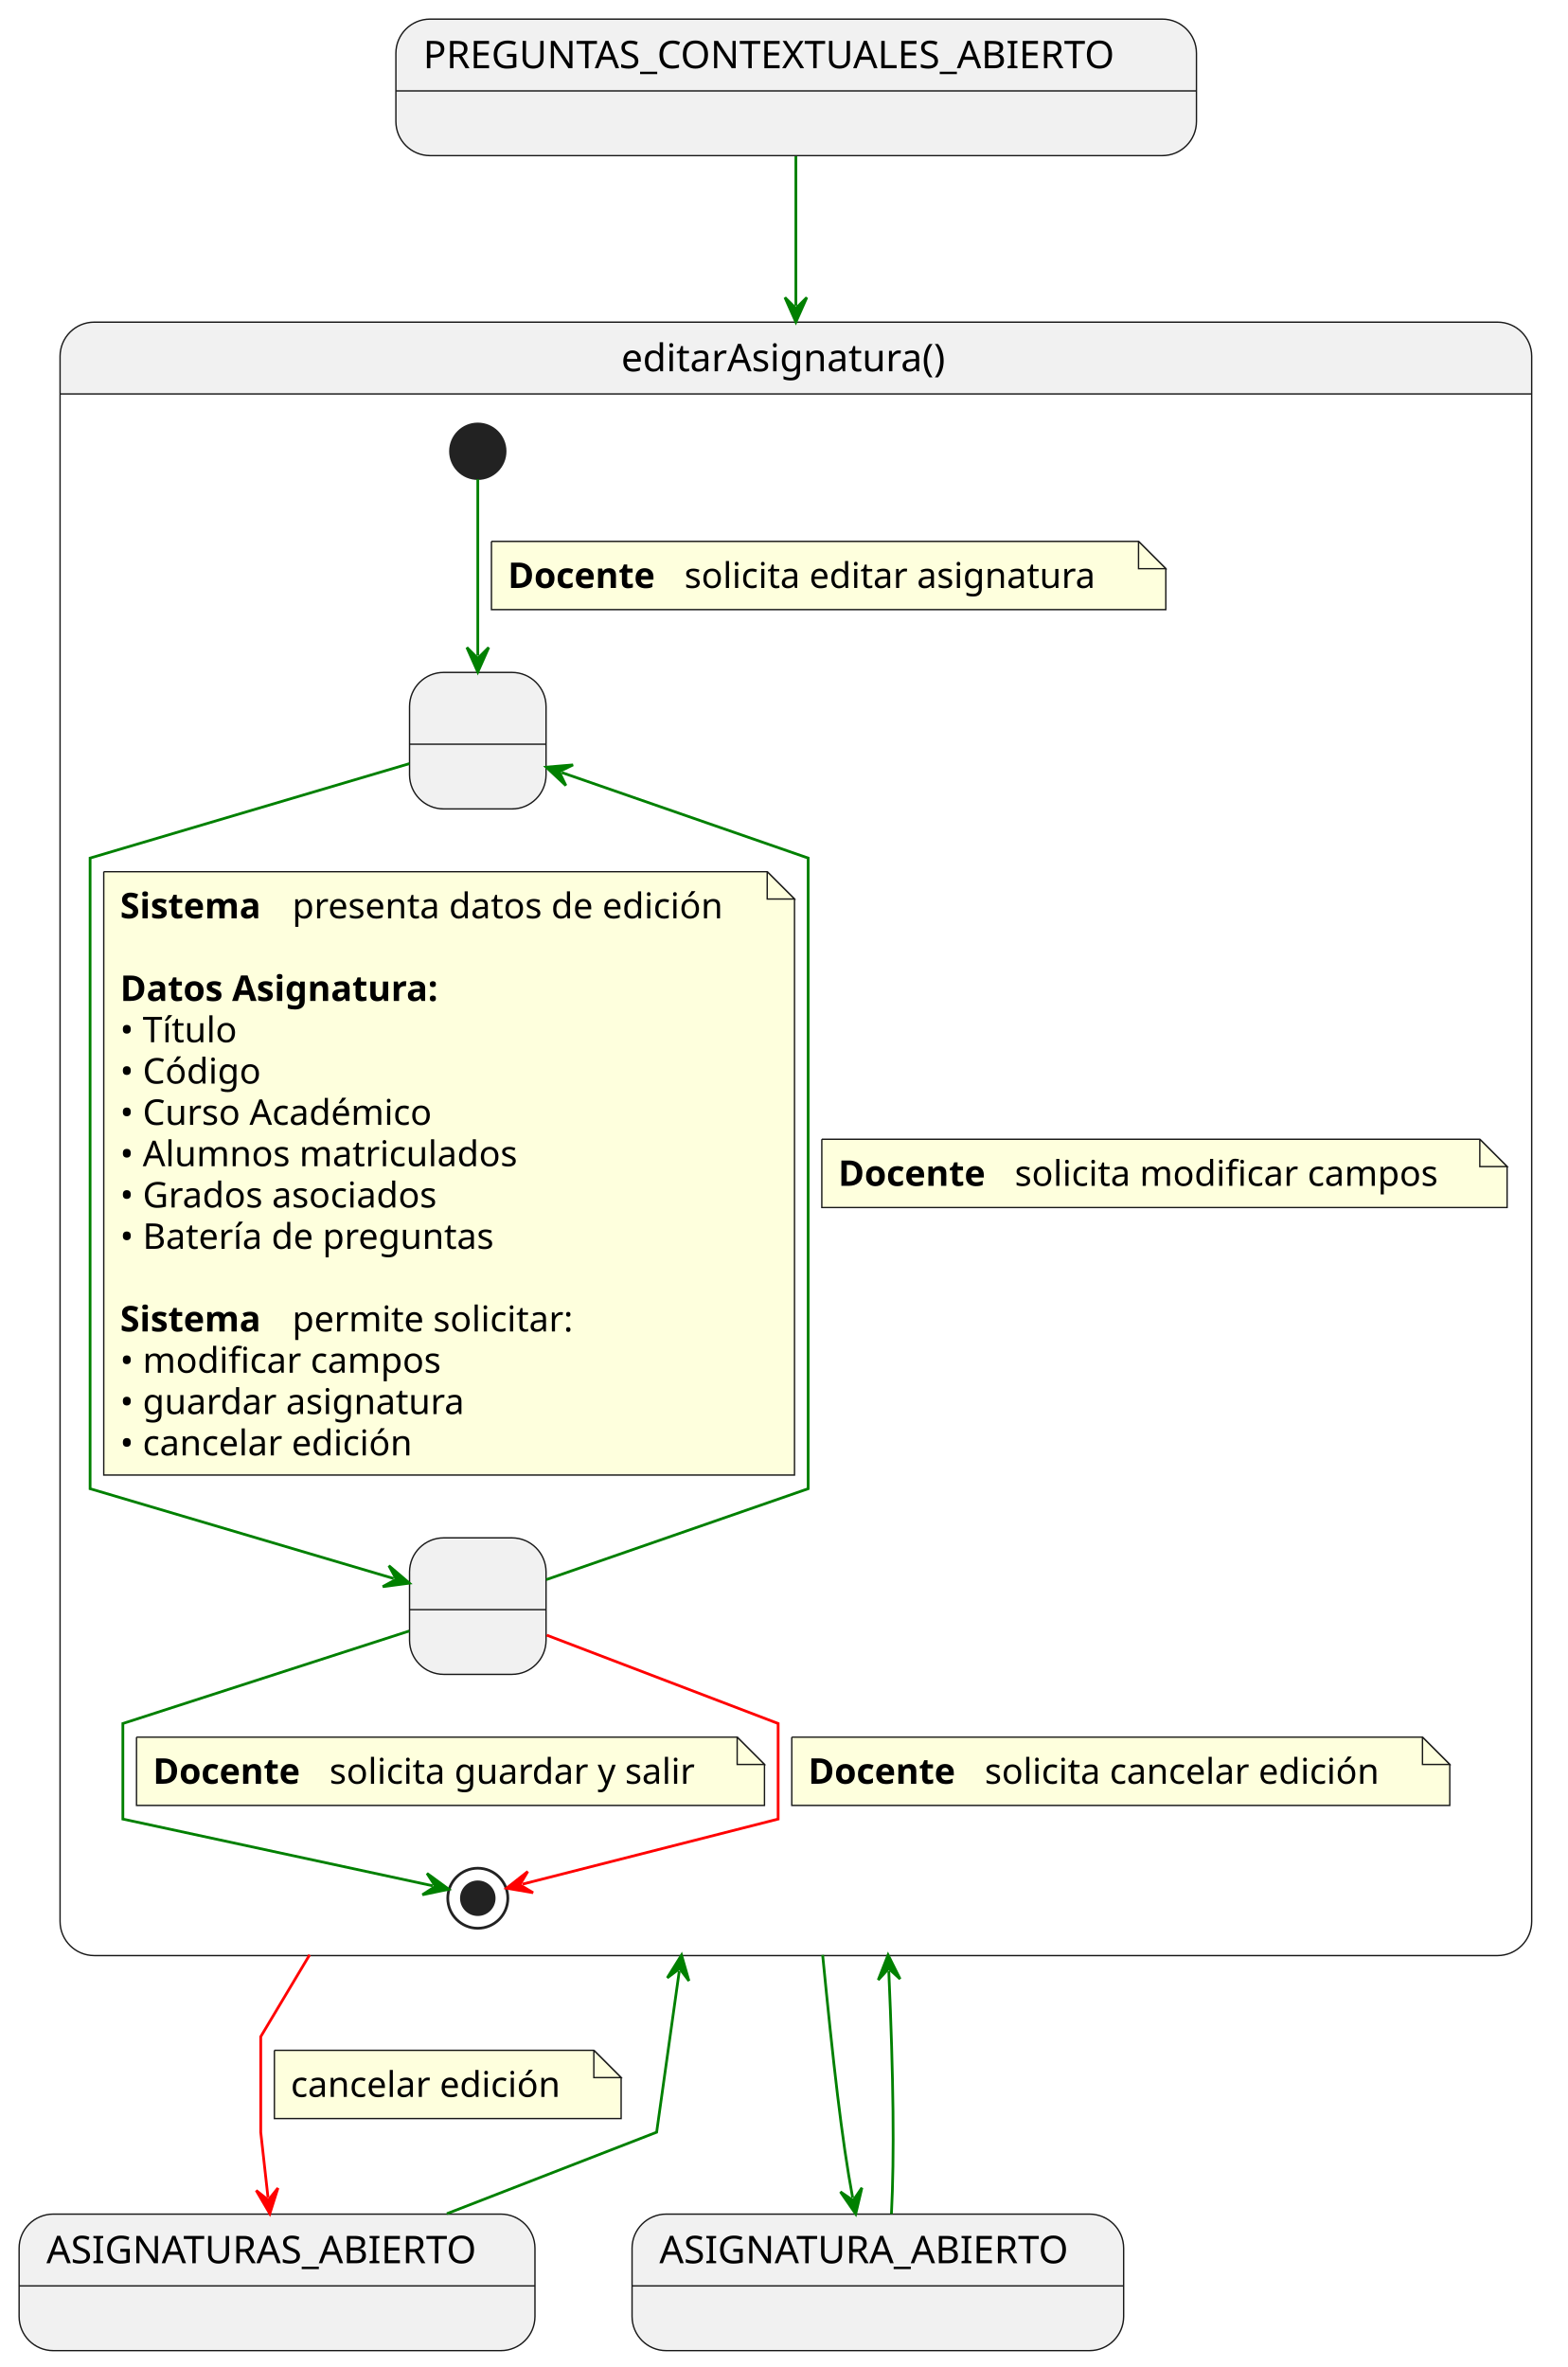
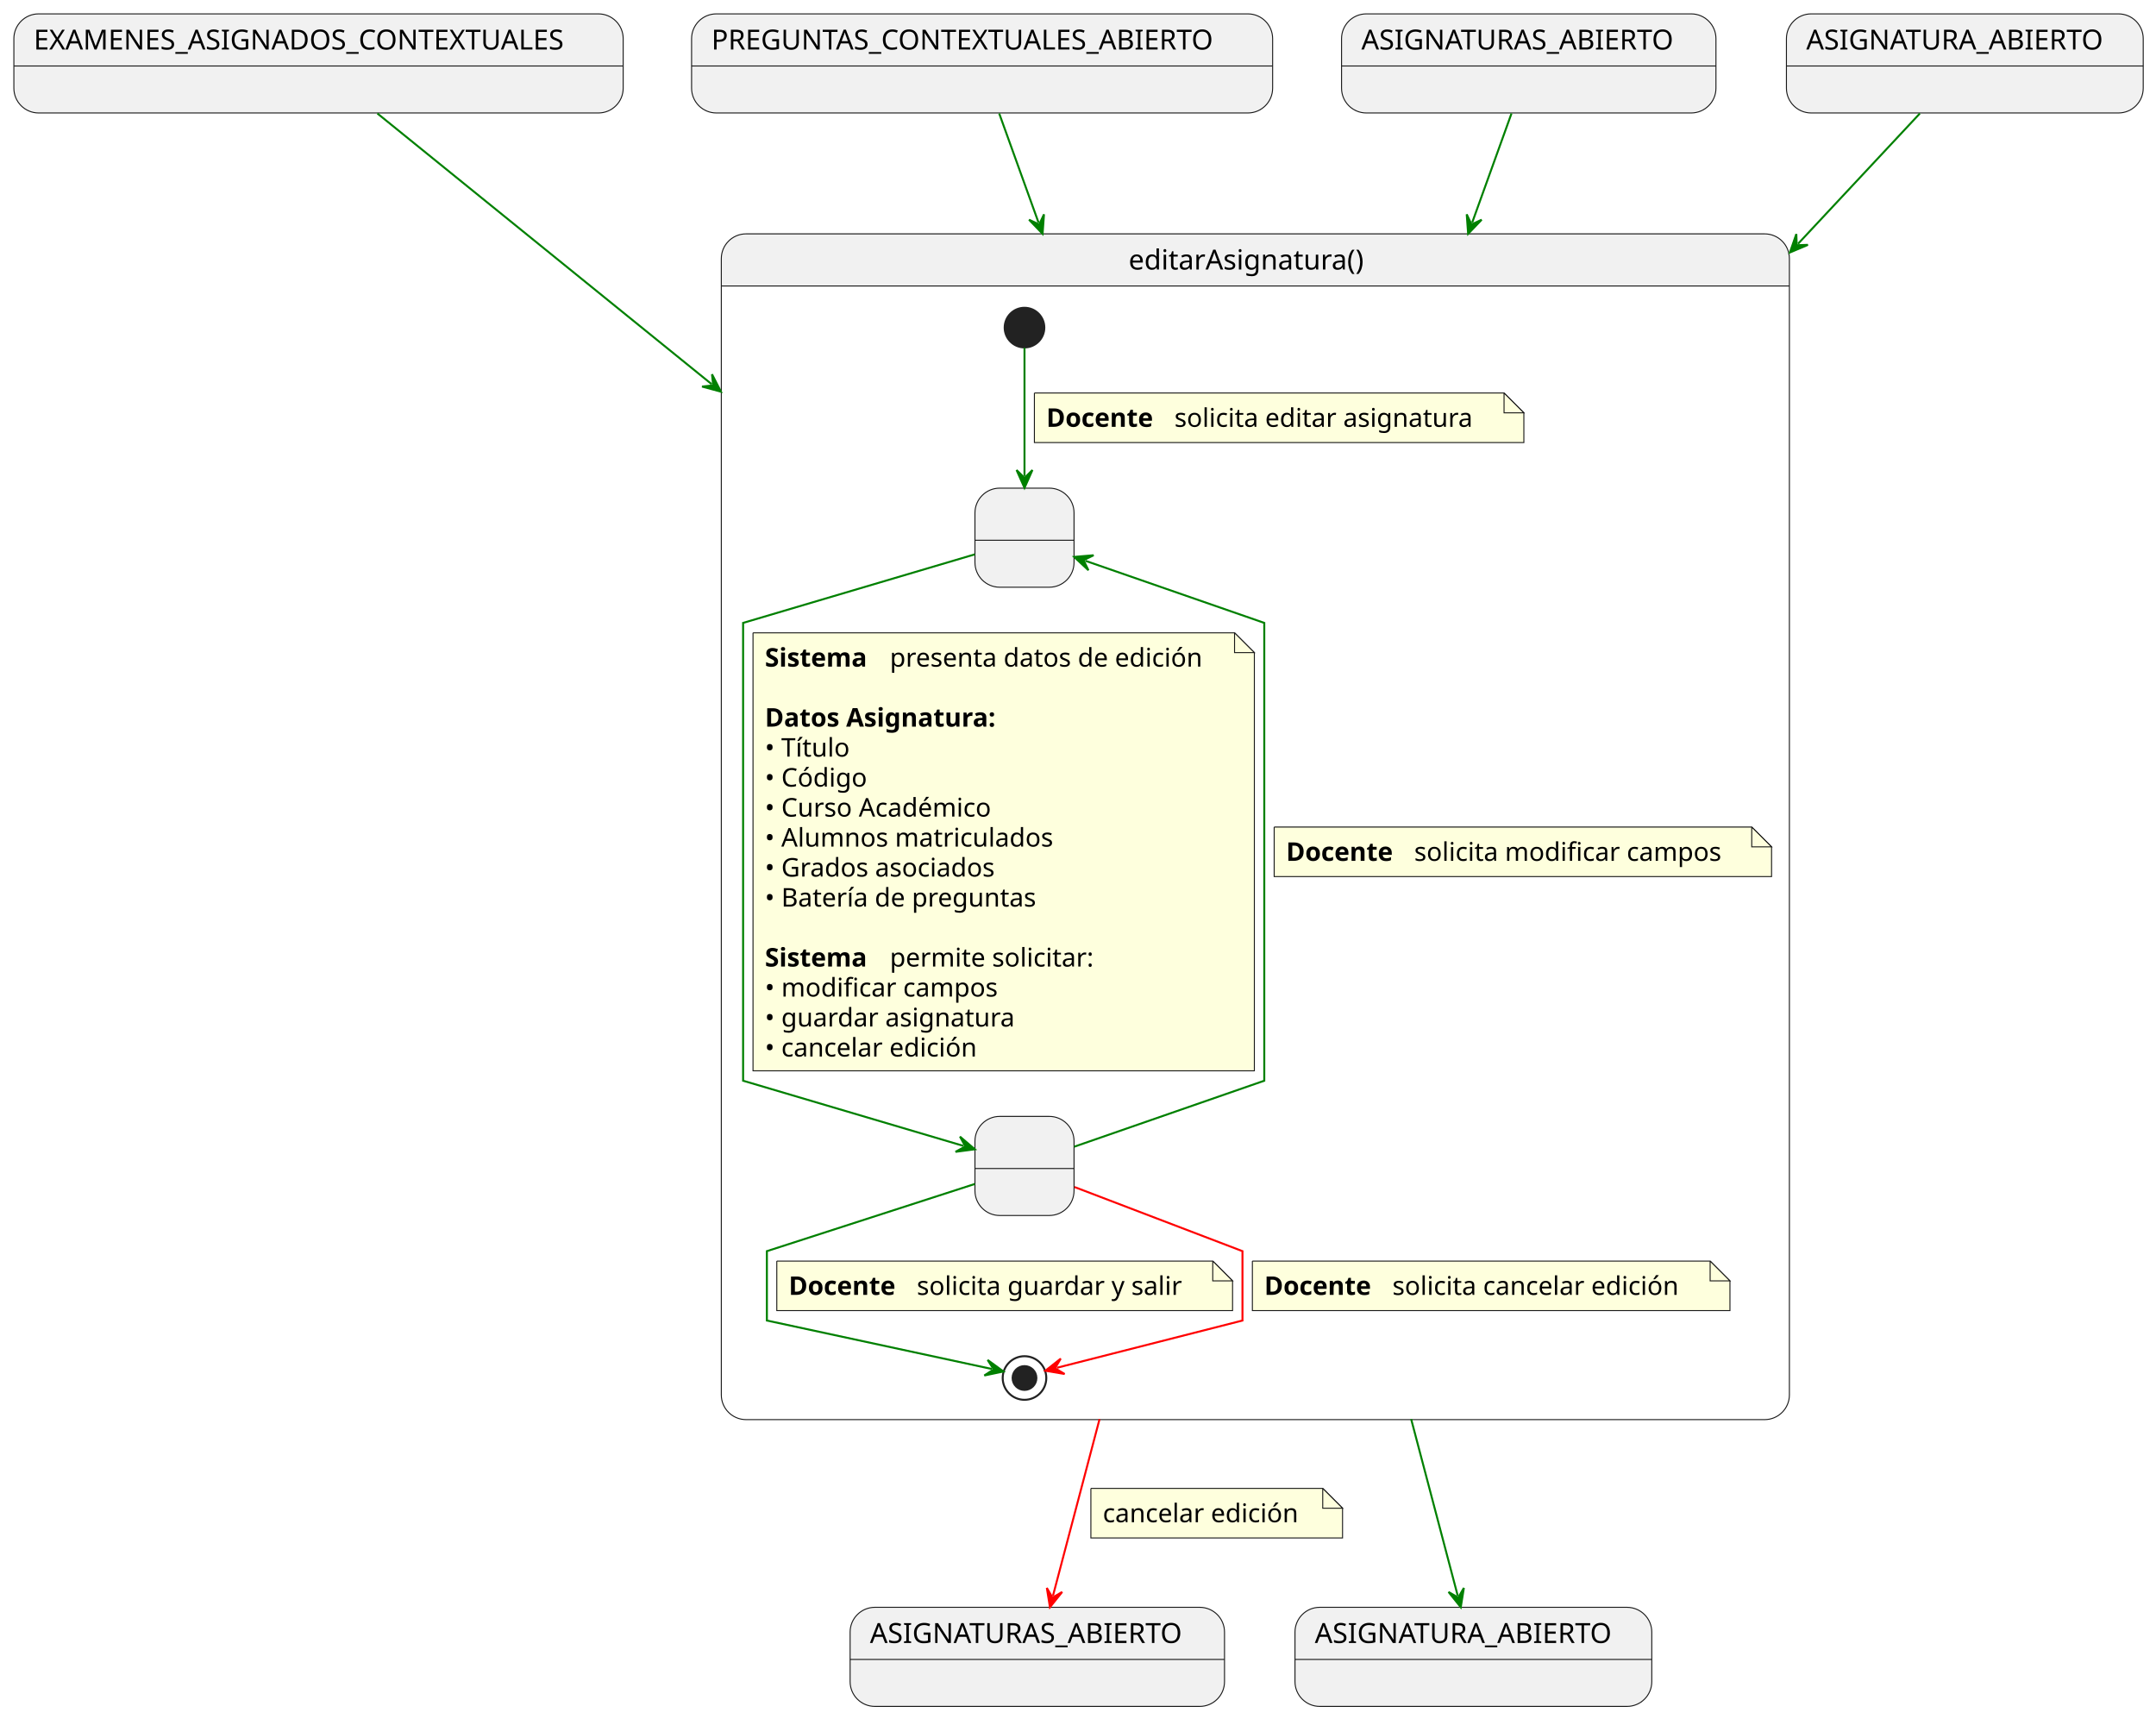
- <svg xmlns="http://www.w3.org/2000/svg" contentStyleType="text/css" data-diagram-type="STATE" height="867px" preserveAspectRatio="none" style="width:574px;height:867px;background:#FFFFFF;" version="1.1" viewBox="0 0 574 867" width="574px" zoomAndPan="magnify">
+ <svg xmlns="http://www.w3.org/2000/svg" contentStyleType="text/css" data-diagram-type="STATE" height="867px" preserveAspectRatio="none" style="width:1088px;height:867px;background:#FFFFFF;" version="1.1" viewBox="0 0 1088 867" width="1088px" zoomAndPan="magnify">
  <defs />
  <g>
+     <g id="EXAMENES_ASIGNADOS_CONTEXTUALES">
+       <rect fill="#F1F1F1" height="50" rx="12.5" ry="12.5" style="stroke:#181818;stroke-width:0.5;" width="307.485" x="7" y="7" />
+       <line style="stroke:#181818;stroke-width:0.5;" x1="7" x2="314.485" y1="33.297" y2="33.297" />
+       <text fill="#000000" font-family="sans-serif" font-size="14" lengthAdjust="spacing" textLength="287.485" x="17" y="24.995">EXAMENES_ASIGNADOS_CONTEXTUALES</text>
+     </g>
    <g id="PREGUNTAS_CONTEXTUALES_ABIERTO">
-       <rect fill="#F1F1F1" height="50" rx="12.5" ry="12.5" style="stroke:#181818;stroke-width:0.5;" width="293.219" x="145" y="7" />
-       <line style="stroke:#181818;stroke-width:0.5;" x1="145" x2="438.219" y1="33.297" y2="33.297" />
-       <text fill="#000000" font-family="sans-serif" font-size="14" lengthAdjust="spacing" textLength="273.219" x="155" y="24.995">PREGUNTAS_CONTEXTUALES_ABIERTO</text>
+       <rect fill="#F1F1F1" height="50" rx="12.5" ry="12.5" style="stroke:#181818;stroke-width:0.5;" width="293.219" x="349" y="7" />
+       <line style="stroke:#181818;stroke-width:0.5;" x1="349" x2="642.219" y1="33.297" y2="33.297" />
+       <text fill="#000000" font-family="sans-serif" font-size="14" lengthAdjust="spacing" textLength="273.219" x="359" y="24.995">PREGUNTAS_CONTEXTUALES_ABIERTO</text>
    </g>
    <g id="ASIGNATURAS_ABIERTO">
-       <rect fill="#F1F1F1" height="50" rx="12.5" ry="12.5" style="stroke:#181818;stroke-width:0.5;" width="188.936" x="7" y="811" />
-       <line style="stroke:#181818;stroke-width:0.5;" x1="7" x2="195.936" y1="837.297" y2="837.297" />
-       <text fill="#000000" font-family="sans-serif" font-size="14" lengthAdjust="spacing" textLength="168.936" x="17" y="828.995">ASIGNATURAS_ABIERTO</text>
+       <rect fill="#F1F1F1" height="50" rx="12.5" ry="12.5" style="stroke:#181818;stroke-width:0.5;" width="188.936" x="677" y="7" />
+       <line style="stroke:#181818;stroke-width:0.5;" x1="677" x2="865.937" y1="33.297" y2="33.297" />
+       <text fill="#000000" font-family="sans-serif" font-size="14" lengthAdjust="spacing" textLength="168.936" x="687" y="24.995">ASIGNATURAS_ABIERTO</text>
    </g>
    <g id="ASIGNATURA_ABIERTO">
-       <rect fill="#F1F1F1" height="50" rx="12.5" ry="12.5" style="stroke:#181818;stroke-width:0.5;" width="180.05" x="231.5" y="811" />
-       <line style="stroke:#181818;stroke-width:0.5;" x1="231.5" x2="411.55" y1="837.297" y2="837.297" />
-       <text fill="#000000" font-family="sans-serif" font-size="14" lengthAdjust="spacing" textLength="160.05" x="241.5" y="828.995">ASIGNATURA_ABIERTO</text>
+       <rect fill="#F1F1F1" height="50" rx="12.5" ry="12.5" style="stroke:#181818;stroke-width:0.5;" width="180.05" x="901.5" y="7" />
+       <line style="stroke:#181818;stroke-width:0.5;" x1="901.5" x2="1081.55" y1="33.297" y2="33.297" />
+       <text fill="#000000" font-family="sans-serif" font-size="14" lengthAdjust="spacing" textLength="160.05" x="911.5" y="24.995">ASIGNATURA_ABIERTO</text>
    </g>
-     <path d="M34.5,118 L548.5,118 A12.5,12.5 0 0 1 561,130.5 L561,144.297 L22,144.297 L22,130.5 A12.5,12.5 0 0 1 34.5,118" fill="#F1F1F1" />
-     <rect fill="none" height="598.297" rx="12.5" ry="12.5" style="stroke:#181818;stroke-width:0.5;" width="539" x="22" y="118" />
-     <line style="stroke:#181818;stroke-width:0.5;" x1="22" x2="561" y1="144.297" y2="144.297" />
-     <text fill="#000000" font-family="sans-serif" font-size="14" lengthAdjust="spacing" textLength="127.935" x="227.533" y="135.995">editarAsignatura()</text>
+     <g id="ASIGNATURAS_ABIERTO2">
+       <rect fill="#F1F1F1" height="50" rx="12.5" ry="12.5" style="stroke:#181818;stroke-width:0.5;" width="188.936" x="429" y="811" />
+       <line style="stroke:#181818;stroke-width:0.5;" x1="429" x2="617.937" y1="837.297" y2="837.297" />
+       <text fill="#000000" font-family="sans-serif" font-size="14" lengthAdjust="spacing" textLength="168.936" x="439" y="828.995">ASIGNATURAS_ABIERTO</text>
+     </g>
+     <g id="ASIGNATURA_ABIERTO2">
+       <rect fill="#F1F1F1" height="50" rx="12.5" ry="12.5" style="stroke:#181818;stroke-width:0.5;" width="180.05" x="653.5" y="811" />
+       <line style="stroke:#181818;stroke-width:0.5;" x1="653.5" x2="833.55" y1="837.297" y2="837.297" />
+       <text fill="#000000" font-family="sans-serif" font-size="14" lengthAdjust="spacing" textLength="160.05" x="663.5" y="828.995">ASIGNATURA_ABIERTO</text>
+     </g>
+     <path d="M376.5,118 L890.5,118 A12.5,12.5 0 0 1 903,130.5 L903,144.297 L364,144.297 L364,130.5 A12.5,12.5 0 0 1 376.5,118" fill="#F1F1F1" />
+     <rect fill="none" height="598.297" rx="12.5" ry="12.5" style="stroke:#181818;stroke-width:0.5;" width="539" x="364" y="118" />
+     <line style="stroke:#181818;stroke-width:0.5;" x1="364" x2="903" y1="144.297" y2="144.297" />
+     <text fill="#000000" font-family="sans-serif" font-size="14" lengthAdjust="spacing" textLength="127.935" x="569.533" y="135.995">editarAsignatura()</text>
    <g id="editarAsignatura.EditandoDatos">
-       <rect fill="#F1F1F1" height="50" rx="12.5" ry="12.5" style="stroke:#181818;stroke-width:0.5;" width="50" x="150" y="246.297" />
-       <line style="stroke:#181818;stroke-width:0.5;" x1="150" x2="200" y1="272.594" y2="272.594" />
-       <text fill="#000000" font-family="sans-serif" font-size="14" lengthAdjust="spacing" textLength="4.45" x="172.775" y="264.292"> </text>
+       <rect fill="#F1F1F1" height="50" rx="12.5" ry="12.5" style="stroke:#181818;stroke-width:0.5;" width="50" x="492" y="246.297" />
+       <line style="stroke:#181818;stroke-width:0.5;" x1="492" x2="542" y1="272.594" y2="272.594" />
+       <text fill="#000000" font-family="sans-serif" font-size="14" lengthAdjust="spacing" textLength="4.45" x="514.775" y="264.292"> </text>
    </g>
    <g id="editarAsignatura.GuardandoDatos">
-       <rect fill="#F1F1F1" height="50" rx="12.5" ry="12.5" style="stroke:#181818;stroke-width:0.5;" width="50" x="150" y="563.297" />
-       <line style="stroke:#181818;stroke-width:0.5;" x1="150" x2="200" y1="589.594" y2="589.594" />
-       <text fill="#000000" font-family="sans-serif" font-size="14" lengthAdjust="spacing" textLength="4.45" x="172.775" y="581.292"> </text>
+       <rect fill="#F1F1F1" height="50" rx="12.5" ry="12.5" style="stroke:#181818;stroke-width:0.5;" width="50" x="492" y="563.297" />
+       <line style="stroke:#181818;stroke-width:0.5;" x1="492" x2="542" y1="589.594" y2="589.594" />
+       <text fill="#000000" font-family="sans-serif" font-size="14" lengthAdjust="spacing" textLength="4.45" x="514.775" y="581.292"> </text>
    </g>
-     <ellipse cx="175" cy="165.297" fill="#222222" rx="10" ry="10" style="stroke:#222222;stroke-width:1;" />
-     <ellipse cx="175" cy="695.297" fill="none" rx="11" ry="11" style="stroke:#222222;stroke-width:1;" />
-     <ellipse cx="175" cy="695.297" fill="#222222" rx="6" ry="6" style="stroke:#222222;stroke-width:1;" />
-     <g class="link" data-entity-1=".start.editarAsignatura" data-entity-2="EditandoDatos" data-source-line="18" data-uid="lnk6" id="link_.start.editarAsignatura_EditandoDatos">
-       <path d="M175,175.527 C175,191.237 175,217.657 175,240.167" fill="none" id="*start*editarAsignatura-to-EditandoDatos" style="stroke:#008000;stroke-width:1;" />
-       <polygon fill="#008000" points="175,246.167,179,237.167,175,241.167,171,237.167,175,246.167" style="stroke:#008000;stroke-width:1;" />
-       <path d="M180,198.297 L180,223.297 L427,223.297 L427,208.297 L417,198.297 L180,198.297" fill="#FEFFDD" style="stroke:#181818;stroke-width:0.5;" />
-       <path d="M417,198.297 L417,208.297 L427,208.297 L417,198.297" fill="#FEFFDD" style="stroke:#181818;stroke-width:0.5;" />
-       <text fill="#000000" font-family="sans-serif" font-size="13" font-weight="bold" lengthAdjust="spacing" textLength="60.531" x="186" y="215.364">Docente</text>
-       <text fill="#000000" font-family="sans-serif" font-size="13" lengthAdjust="spacing" textLength="161.764" x="250.664" y="215.364">solicita editar asignatura</text>
+     <ellipse cx="517" cy="165.297" fill="#222222" rx="10" ry="10" style="stroke:#222222;stroke-width:1;" />
+     <ellipse cx="517" cy="695.297" fill="none" rx="11" ry="11" style="stroke:#222222;stroke-width:1;" />
+     <ellipse cx="517" cy="695.297" fill="#222222" rx="6" ry="6" style="stroke:#222222;stroke-width:1;" />
+     <g class="link" data-entity-1=".start.editarAsignatura" data-entity-2="EditandoDatos" data-source-line="20" data-uid="lnk7" id="link_.start.editarAsignatura_EditandoDatos">
+       <path d="M517,175.527 C517,191.237 517,217.657 517,240.167" fill="none" id="*start*editarAsignatura-to-EditandoDatos" style="stroke:#008000;stroke-width:1;" />
+       <polygon fill="#008000" points="517,246.167,521,237.167,517,241.167,513,237.167,517,246.167" style="stroke:#008000;stroke-width:1;" />
+       <path d="M522,198.297 L522,223.297 L769,223.297 L769,208.297 L759,198.297 L522,198.297" fill="#FEFFDD" style="stroke:#181818;stroke-width:0.5;" />
+       <path d="M759,198.297 L759,208.297 L769,208.297 L759,198.297" fill="#FEFFDD" style="stroke:#181818;stroke-width:0.5;" />
+       <text fill="#000000" font-family="sans-serif" font-size="13" font-weight="bold" lengthAdjust="spacing" textLength="60.531" x="528" y="215.364">Docente</text>
+       <text fill="#000000" font-family="sans-serif" font-size="13" lengthAdjust="spacing" textLength="161.764" x="592.664" y="215.364">solicita editar asignatura</text>
    </g>
-     <g class="link" data-entity-1="EditandoDatos" data-entity-2="GuardandoDatos" data-source-line="23" data-uid="lnk7" id="link_EditandoDatos_GuardandoDatos">
-       <path d="M149.94,279.707 C109.17,291.767 33,314.297 33,314.297 C33,314.297 33,545.297 33,545.297 C33,545.297 103.416,566.125 144.186,578.185" fill="none" id="EditandoDatos-to-GuardandoDatos" style="stroke:#008000;stroke-width:1;" />
-       <polygon fill="#008000" points="149.94,579.887,142.444,573.498,145.145,578.469,140.175,581.17,149.94,579.887" style="stroke:#008000;stroke-width:1;" />
-       <path d="M38,319.297 L38,540.297 L291,540.297 L291,329.297 L281,319.297 L38,319.297" fill="#FEFFDD" style="stroke:#181818;stroke-width:0.5;" />
-       <path d="M281,319.297 L281,329.297 L291,329.297 L281,319.297" fill="#FEFFDD" style="stroke:#181818;stroke-width:0.5;" />
-       <text fill="#000000" font-family="sans-serif" font-size="13" font-weight="bold" lengthAdjust="spacing" textLength="58.906" x="44" y="336.364">Sistema</text>
-       <text fill="#000000" font-family="sans-serif" font-size="13" lengthAdjust="spacing" textLength="169.171" x="107.039" y="336.364">presenta datos de edición</text>
-       <text fill="#000000" font-family="sans-serif" font-size="13" lengthAdjust="spacing" textLength="4.132" x="44" y="351.497"> </text>
-       <text fill="#000000" font-family="sans-serif" font-size="13" font-weight="bold" lengthAdjust="spacing" textLength="132.412" x="44" y="366.629">Datos Asignatura:</text>
-       <text fill="#000000" font-family="sans-serif" font-size="13" lengthAdjust="spacing" textLength="48.255" x="44" y="381.762">• Título</text>
-       <text fill="#000000" font-family="sans-serif" font-size="13" lengthAdjust="spacing" textLength="56.9" x="44" y="396.895">• Código</text>
-       <text fill="#000000" font-family="sans-serif" font-size="13" lengthAdjust="spacing" textLength="124.954" x="44" y="412.028">• Curso Académico</text>
-       <text fill="#000000" font-family="sans-serif" font-size="13" lengthAdjust="spacing" textLength="156.933" x="44" y="427.161">• Alumnos matriculados</text>
-       <text fill="#000000" font-family="sans-serif" font-size="13" lengthAdjust="spacing" textLength="126.693" x="44" y="442.293">• Grados asociados</text>
-       <text fill="#000000" font-family="sans-serif" font-size="13" lengthAdjust="spacing" textLength="149.379" x="44" y="457.426">• Batería de preguntas</text>
-       <text fill="#000000" font-family="sans-serif" font-size="13" lengthAdjust="spacing" textLength="4.132" x="44" y="472.559"> </text>
-       <text fill="#000000" font-family="sans-serif" font-size="13" font-weight="bold" lengthAdjust="spacing" textLength="58.906" x="44" y="487.692">Sistema</text>
-       <text fill="#000000" font-family="sans-serif" font-size="13" lengthAdjust="spacing" textLength="110.595" x="107.039" y="487.692">permite solicitar:</text>
-       <text fill="#000000" font-family="sans-serif" font-size="13" lengthAdjust="spacing" textLength="127.816" x="44" y="502.825">• modificar campos</text>
-       <text fill="#000000" font-family="sans-serif" font-size="13" lengthAdjust="spacing" textLength="136.754" x="44" y="517.957">• guardar asignatura</text>
-       <text fill="#000000" font-family="sans-serif" font-size="13" lengthAdjust="spacing" textLength="118.168" x="44" y="533.09">• cancelar edición</text>
+     <g class="link" data-entity-1="EditandoDatos" data-entity-2="GuardandoDatos" data-source-line="25" data-uid="lnk8" id="link_EditandoDatos_GuardandoDatos">
+       <path d="M491.94,279.707 C451.17,291.767 375,314.297 375,314.297 C375,314.297 375,545.297 375,545.297 C375,545.297 445.416,566.125 486.186,578.185" fill="none" id="EditandoDatos-to-GuardandoDatos" style="stroke:#008000;stroke-width:1;" />
+       <polygon fill="#008000" points="491.94,579.887,484.444,573.498,487.145,578.469,482.175,581.17,491.94,579.887" style="stroke:#008000;stroke-width:1;" />
+       <path d="M380,319.297 L380,540.297 L633,540.297 L633,329.297 L623,319.297 L380,319.297" fill="#FEFFDD" style="stroke:#181818;stroke-width:0.5;" />
+       <path d="M623,319.297 L623,329.297 L633,329.297 L623,319.297" fill="#FEFFDD" style="stroke:#181818;stroke-width:0.5;" />
+       <text fill="#000000" font-family="sans-serif" font-size="13" font-weight="bold" lengthAdjust="spacing" textLength="58.906" x="386" y="336.364">Sistema</text>
+       <text fill="#000000" font-family="sans-serif" font-size="13" lengthAdjust="spacing" textLength="169.171" x="449.039" y="336.364">presenta datos de edición</text>
+       <text fill="#000000" font-family="sans-serif" font-size="13" lengthAdjust="spacing" textLength="4.132" x="386" y="351.497"> </text>
+       <text fill="#000000" font-family="sans-serif" font-size="13" font-weight="bold" lengthAdjust="spacing" textLength="132.412" x="386" y="366.629">Datos Asignatura:</text>
+       <text fill="#000000" font-family="sans-serif" font-size="13" lengthAdjust="spacing" textLength="48.255" x="386" y="381.762">• Título</text>
+       <text fill="#000000" font-family="sans-serif" font-size="13" lengthAdjust="spacing" textLength="56.9" x="386" y="396.895">• Código</text>
+       <text fill="#000000" font-family="sans-serif" font-size="13" lengthAdjust="spacing" textLength="124.954" x="386" y="412.028">• Curso Académico</text>
+       <text fill="#000000" font-family="sans-serif" font-size="13" lengthAdjust="spacing" textLength="156.933" x="386" y="427.161">• Alumnos matriculados</text>
+       <text fill="#000000" font-family="sans-serif" font-size="13" lengthAdjust="spacing" textLength="126.693" x="386" y="442.293">• Grados asociados</text>
+       <text fill="#000000" font-family="sans-serif" font-size="13" lengthAdjust="spacing" textLength="149.379" x="386" y="457.426">• Batería de preguntas</text>
+       <text fill="#000000" font-family="sans-serif" font-size="13" lengthAdjust="spacing" textLength="4.132" x="386" y="472.559"> </text>
+       <text fill="#000000" font-family="sans-serif" font-size="13" font-weight="bold" lengthAdjust="spacing" textLength="58.906" x="386" y="487.692">Sistema</text>
+       <text fill="#000000" font-family="sans-serif" font-size="13" lengthAdjust="spacing" textLength="110.595" x="449.039" y="487.692">permite solicitar:</text>
+       <text fill="#000000" font-family="sans-serif" font-size="13" lengthAdjust="spacing" textLength="127.816" x="386" y="502.825">• modificar campos</text>
+       <text fill="#000000" font-family="sans-serif" font-size="13" lengthAdjust="spacing" textLength="136.754" x="386" y="517.957">• guardar asignatura</text>
+       <text fill="#000000" font-family="sans-serif" font-size="13" lengthAdjust="spacing" textLength="118.168" x="386" y="533.09">• cancelar edición</text>
    </g>
-     <g class="link" data-entity-1="GuardandoDatos" data-entity-2="EditandoDatos" data-source-line="41" data-uid="lnk8" id="link_GuardandoDatos_EditandoDatos">
-       <path d="M200.07,578.597 C235.51,566.297 296,545.297 296,545.297 C296,545.297 296,314.297 296,314.297 C296,314.297 241.178,295.264 205.738,282.964" fill="none" id="GuardandoDatos-to-EditandoDatos" style="stroke:#008000;stroke-width:1;" />
-       <polygon fill="#008000" points="200.07,280.997,207.261,287.727,204.794,282.636,209.884,280.169,200.07,280.997" style="stroke:#008000;stroke-width:1;" />
-       <path d="M301,417.297 L301,442.297 L552,442.297 L552,427.297 L542,417.297 L301,417.297" fill="#FEFFDD" style="stroke:#181818;stroke-width:0.5;" />
-       <path d="M542,417.297 L542,427.297 L552,427.297 L542,417.297" fill="#FEFFDD" style="stroke:#181818;stroke-width:0.5;" />
-       <text fill="#000000" font-family="sans-serif" font-size="13" font-weight="bold" lengthAdjust="spacing" textLength="60.531" x="307" y="434.364">Docente</text>
-       <text fill="#000000" font-family="sans-serif" font-size="13" lengthAdjust="spacing" textLength="165.921" x="371.664" y="434.364">solicita modificar campos</text>
+     <g class="link" data-entity-1="GuardandoDatos" data-entity-2="EditandoDatos" data-source-line="43" data-uid="lnk9" id="link_GuardandoDatos_EditandoDatos">
+       <path d="M542.07,578.597 C577.51,566.297 638,545.297 638,545.297 C638,545.297 638,314.297 638,314.297 C638,314.297 583.178,295.264 547.738,282.964" fill="none" id="GuardandoDatos-to-EditandoDatos" style="stroke:#008000;stroke-width:1;" />
+       <polygon fill="#008000" points="542.07,280.997,549.261,287.727,546.794,282.636,551.884,280.169,542.07,280.997" style="stroke:#008000;stroke-width:1;" />
+       <path d="M643,417.297 L643,442.297 L894,442.297 L894,427.297 L884,417.297 L643,417.297" fill="#FEFFDD" style="stroke:#181818;stroke-width:0.5;" />
+       <path d="M884,417.297 L884,427.297 L894,427.297 L884,417.297" fill="#FEFFDD" style="stroke:#181818;stroke-width:0.5;" />
+       <text fill="#000000" font-family="sans-serif" font-size="13" font-weight="bold" lengthAdjust="spacing" textLength="60.531" x="649" y="434.364">Docente</text>
+       <text fill="#000000" font-family="sans-serif" font-size="13" lengthAdjust="spacing" textLength="165.921" x="713.664" y="434.364">solicita modificar campos</text>
    </g>
-     <g class="link" data-entity-1="GuardandoDatos" data-entity-2=".end.editarAsignatura" data-source-line="46" data-uid="lnk10" id="link_GuardandoDatos_.end.editarAsignatura">
-       <path d="M149.93,597.397 C112.16,609.597 45,631.297 45,631.297 C45,631.297 45,666.297 45,666.297 C45,666.297 127.445,684.053 158.495,690.743" fill="none" id="GuardandoDatos-to-*end*editarAsignatura" style="stroke:#008000;stroke-width:1;" />
-       <polygon fill="#008000" points="164.36,692.007,156.404,686.201,159.472,690.954,154.719,694.021,164.36,692.007" style="stroke:#008000;stroke-width:1;" />
-       <path d="M50,636.297 L50,661.297 L280,661.297 L280,646.297 L270,636.297 L50,636.297" fill="#FEFFDD" style="stroke:#181818;stroke-width:0.5;" />
-       <path d="M270,636.297 L270,646.297 L280,646.297 L270,636.297" fill="#FEFFDD" style="stroke:#181818;stroke-width:0.5;" />
-       <text fill="#000000" font-family="sans-serif" font-size="13" font-weight="bold" lengthAdjust="spacing" textLength="60.531" x="56" y="653.364">Docente</text>
-       <text fill="#000000" font-family="sans-serif" font-size="13" lengthAdjust="spacing" textLength="144.536" x="120.664" y="653.364">solicita guardar y salir</text>
+     <g class="link" data-entity-1="GuardandoDatos" data-entity-2=".end.editarAsignatura" data-source-line="48" data-uid="lnk11" id="link_GuardandoDatos_.end.editarAsignatura">
+       <path d="M491.93,597.397 C454.16,609.597 387,631.297 387,631.297 C387,631.297 387,666.297 387,666.297 C387,666.297 469.445,684.053 500.495,690.743" fill="none" id="GuardandoDatos-to-*end*editarAsignatura" style="stroke:#008000;stroke-width:1;" />
+       <polygon fill="#008000" points="506.36,692.007,498.404,686.201,501.472,690.954,496.719,694.021,506.36,692.007" style="stroke:#008000;stroke-width:1;" />
+       <path d="M392,636.297 L392,661.297 L622,661.297 L622,646.297 L612,636.297 L392,636.297" fill="#FEFFDD" style="stroke:#181818;stroke-width:0.5;" />
+       <path d="M612,636.297 L612,646.297 L622,646.297 L612,636.297" fill="#FEFFDD" style="stroke:#181818;stroke-width:0.5;" />
+       <text fill="#000000" font-family="sans-serif" font-size="13" font-weight="bold" lengthAdjust="spacing" textLength="60.531" x="398" y="653.364">Docente</text>
+       <text fill="#000000" font-family="sans-serif" font-size="13" lengthAdjust="spacing" textLength="144.536" x="462.664" y="653.364">solicita guardar y salir</text>
    </g>
-     <g class="link" data-entity-1="GuardandoDatos" data-entity-2=".end.editarAsignatura" data-source-line="51" data-uid="lnk11" id="link_GuardandoDatos_.end.editarAsignatura">
-       <path d="M200.24,598.937 C232.71,611.337 285,631.297 285,631.297 C285,631.297 285,666.297 285,666.297 C285,666.297 218.894,683.126 191.364,690.136" fill="none" id="GuardandoDatos-to-*end*editarAsignatura-1" style="stroke:#FF0000;stroke-width:1;" />
-       <polygon fill="#FF0000" points="185.55,691.617,195.259,693.272,190.395,690.383,193.285,685.52,185.55,691.617" style="stroke:#FF0000;stroke-width:1;" />
-       <path d="M290,636.297 L290,661.297 L531,661.297 L531,646.297 L521,636.297 L290,636.297" fill="#FEFFDD" style="stroke:#181818;stroke-width:0.5;" />
-       <path d="M521,636.297 L521,646.297 L531,646.297 L521,636.297" fill="#FEFFDD" style="stroke:#181818;stroke-width:0.5;" />
-       <text fill="#000000" font-family="sans-serif" font-size="13" font-weight="bold" lengthAdjust="spacing" textLength="60.531" x="296" y="653.364">Docente</text>
-       <text fill="#000000" font-family="sans-serif" font-size="13" lengthAdjust="spacing" textLength="156.273" x="360.664" y="653.364">solicita cancelar edición</text>
+     <g class="link" data-entity-1="GuardandoDatos" data-entity-2=".end.editarAsignatura" data-source-line="53" data-uid="lnk12" id="link_GuardandoDatos_.end.editarAsignatura">
+       <path d="M542.24,598.937 C574.71,611.337 627,631.297 627,631.297 C627,631.297 627,666.297 627,666.297 C627,666.297 560.894,683.126 533.365,690.136" fill="none" id="GuardandoDatos-to-*end*editarAsignatura-1" style="stroke:#FF0000;stroke-width:1;" />
+       <polygon fill="#FF0000" points="527.55,691.617,537.259,693.272,532.395,690.383,535.285,685.52,527.55,691.617" style="stroke:#FF0000;stroke-width:1;" />
+       <path d="M632,636.297 L632,661.297 L873,661.297 L873,646.297 L863,636.297 L632,636.297" fill="#FEFFDD" style="stroke:#181818;stroke-width:0.5;" />
+       <path d="M863,636.297 L863,646.297 L873,646.297 L863,636.297" fill="#FEFFDD" style="stroke:#181818;stroke-width:0.5;" />
+       <text fill="#000000" font-family="sans-serif" font-size="13" font-weight="bold" lengthAdjust="spacing" textLength="60.531" x="638" y="653.364">Docente</text>
+       <text fill="#000000" font-family="sans-serif" font-size="13" lengthAdjust="spacing" textLength="156.273" x="702.664" y="653.364">solicita cancelar edición</text>
    </g>
-     <g class="link" data-entity-1="PREGUNTAS_CONTEXTUALES_ABIERTO" data-entity-2="editarAsignatura" data-source-line="9" data-uid="lnk2" id="link_PREGUNTAS_CONTEXTUALES_ABIERTO_editarAsignatura">
-       <path d="M291.5,57.25 C291.5,72.29 291.5,87.42 291.5,111.97" fill="none" id="PREGUNTAS_CONTEXTUALES_ABIERTO-to-editarAsignatura" style="stroke:#008000;stroke-width:1;" />
-       <polygon fill="#008000" points="291.5,117.97,295.5,108.97,291.5,112.97,287.5,108.97,291.5,117.97" style="stroke:#008000;stroke-width:1;" />
+     <g class="link" data-entity-1="EXAMENES_ASIGNADOS_CONTEXTUALES" data-entity-2="editarAsignatura" data-source-line="10" data-uid="lnk2" id="link_EXAMENES_ASIGNADOS_CONTEXTUALES_editarAsignatura">
+       <path d="M190.45,57.25 C227.25,87.05 288.867,136.934 359.127,193.834" fill="none" id="EXAMENES_ASIGNADOS_CONTEXTUALES-to-editarAsignatura" style="stroke:#008000;stroke-width:1;" />
+       <polygon fill="#008000" points="363.79,197.61,359.313,188.837,359.904,194.463,354.279,195.054,363.79,197.61" style="stroke:#008000;stroke-width:1;" />
    </g>
-     <g class="link" data-entity-1="ASIGNATURAS_ABIERTO" data-entity-2="editarAsignatura" data-source-line="10" data-uid="lnk3" id="link_ASIGNATURAS_ABIERTO_editarAsignatura">
-       <path d="M163.68,810.84 C200.69,796.47 240.5,781 240.5,781 C240.5,781 243.376,760.572 248.786,722.042" fill="none" id="ASIGNATURAS_ABIERTO-to-editarAsignatura" style="stroke:#008000;stroke-width:1;" />
-       <polygon fill="#008000" points="249.62,716.1,244.407,724.456,248.925,721.051,252.33,725.569,249.62,716.1" style="stroke:#008000;stroke-width:1;" />
+     <g class="link" data-entity-1="PREGUNTAS_CONTEXTUALES_ABIERTO" data-entity-2="editarAsignatura" data-source-line="11" data-uid="lnk3" id="link_PREGUNTAS_CONTEXTUALES_ABIERTO_editarAsignatura">
+       <path d="M504.24,57.25 C509.66,72.29 515.235,87.776 524.085,112.326" fill="none" id="PREGUNTAS_CONTEXTUALES_ABIERTO-to-editarAsignatura" style="stroke:#008000;stroke-width:1;" />
+       <polygon fill="#008000" points="526.12,117.97,526.831,108.147,524.424,113.266,519.305,110.86,526.12,117.97" style="stroke:#008000;stroke-width:1;" />
    </g>
-     <g class="link" data-entity-1="editarAsignatura" data-entity-2="ASIGNATURAS_ABIERTO" data-source-line="64" data-uid="lnk13" id="link_editarAsignatura_ASIGNATURAS_ABIERTO">
-       <path d="M113.41,716.02 C102.32,734.59 95.5,746 95.5,746 C95.5,746 95.5,781 95.5,781 C95.5,781 96.556,790.507 98.156,804.877" fill="none" id="editarAsignatura-to-ASIGNATURAS_ABIERTO" style="stroke:#FF0000;stroke-width:1;" />
-       <polygon fill="#FF0000" points="98.82,810.84,101.799,801.453,98.267,805.871,93.849,802.338,98.82,810.84" style="stroke:#FF0000;stroke-width:1;" />
-       <path d="M100.5,751 L100.5,776 L227.5,776 L227.5,761 L217.5,751 L100.5,751" fill="#FEFFDD" style="stroke:#181818;stroke-width:0.5;" />
-       <path d="M217.5,751 L217.5,761 L227.5,761 L217.5,751" fill="#FEFFDD" style="stroke:#181818;stroke-width:0.5;" />
-       <text fill="#000000" font-family="sans-serif" font-size="13" lengthAdjust="spacing" textLength="106.368" x="106.5" y="768.067">cancelar edición</text>
+     <g class="link" data-entity-1="ASIGNATURAS_ABIERTO" data-entity-2="editarAsignatura" data-source-line="12" data-uid="lnk4" id="link_ASIGNATURAS_ABIERTO_editarAsignatura">
+       <path d="M762.76,57.25 C757.34,72.29 751.765,87.776 742.915,112.326" fill="none" id="ASIGNATURAS_ABIERTO-to-editarAsignatura" style="stroke:#008000;stroke-width:1;" />
+       <polygon fill="#008000" points="740.88,117.97,747.695,110.86,742.576,113.266,740.169,108.147,740.88,117.97" style="stroke:#008000;stroke-width:1;" />
    </g>
-     <g class="link" data-entity-1="ASIGNATURA_ABIERTO" data-entity-2="editarAsignatura" data-source-line="11" data-uid="lnk4" id="link_ASIGNATURA_ABIERTO_editarAsignatura">
-       <path d="M326.5,810.94 C327.59,789.46 327.264,761.384 325.534,722.054" fill="none" id="ASIGNATURA_ABIERTO-to-editarAsignatura" style="stroke:#008000;stroke-width:1;" />
-       <polygon fill="#008000" points="325.27,716.06,321.669,725.227,325.49,721.055,329.662,724.875,325.27,716.06" style="stroke:#008000;stroke-width:1;" />
+     <g class="link" data-entity-1="ASIGNATURA_ABIERTO" data-entity-2="editarAsignatura" data-source-line="13" data-uid="lnk5" id="link_ASIGNATURA_ABIERTO_editarAsignatura">
+       <path d="M968.83,57.25 C953,74.19 934.067,94.447 907.367,123.007" fill="none" id="ASIGNATURA_ABIERTO-to-editarAsignatura" style="stroke:#008000;stroke-width:1;" />
+       <polygon fill="#008000" points="903.27,127.39,912.338,123.547,906.685,123.737,906.494,118.084,903.27,127.39" style="stroke:#008000;stroke-width:1;" />
    </g>
-     <g class="link" data-entity-1="editarAsignatura" data-entity-2="ASIGNATURA_ABIERTO" data-source-line="59" data-uid="lnk12" id="link_editarAsignatura_ASIGNATURA_ABIERTO">
-       <path d="M301.3,716.06 C305.17,755.39 308.274,783.563 312.304,805.043" fill="none" id="editarAsignatura-to-ASIGNATURA_ABIERTO" style="stroke:#008000;stroke-width:1;" />
-       <polygon fill="#008000" points="313.41,810.94,315.682,801.357,312.488,806.026,307.819,802.832,313.41,810.94" style="stroke:#008000;stroke-width:1;" />
+     <g class="link" data-entity-1="editarAsignatura" data-entity-2="ASIGNATURA_ABIERTO2" data-source-line="61" data-uid="lnk13" id="link_editarAsignatura_ASIGNATURA_ABIERTO2">
+       <path d="M712.13,716.06 C722.5,755.39 729.961,783.658 735.621,805.138" fill="none" id="editarAsignatura-to-ASIGNATURA_ABIERTO2" style="stroke:#008000;stroke-width:1;" />
+       <polygon fill="#008000" points="737.15,810.94,738.725,801.218,735.876,806.105,730.989,803.256,737.15,810.94" style="stroke:#008000;stroke-width:1;" />
+     </g>
+     <g class="link" data-entity-1="editarAsignatura" data-entity-2="ASIGNATURAS_ABIERTO2" data-source-line="66" data-uid="lnk14" id="link_editarAsignatura_ASIGNATURAS_ABIERTO2">
+       <path d="M554.87,716.06 C544.5,755.39 537.039,783.658 531.379,805.138" fill="none" id="editarAsignatura-to-ASIGNATURAS_ABIERTO2" style="stroke:#FF0000;stroke-width:1;" />
+       <polygon fill="#FF0000" points="529.85,810.94,536.011,803.256,531.124,806.105,528.275,801.218,529.85,810.94" style="stroke:#FF0000;stroke-width:1;" />
+       <path d="M550.5,751 L550.5,776 L677.5,776 L677.5,761 L667.5,751 L550.5,751" fill="#FEFFDD" style="stroke:#181818;stroke-width:0.5;" />
+       <path d="M667.5,751 L667.5,761 L677.5,761 L667.5,751" fill="#FEFFDD" style="stroke:#181818;stroke-width:0.5;" />
+       <text fill="#000000" font-family="sans-serif" font-size="13" lengthAdjust="spacing" textLength="106.368" x="556.5" y="768.067">cancelar edición</text>
    </g>
  </g>
</svg>
